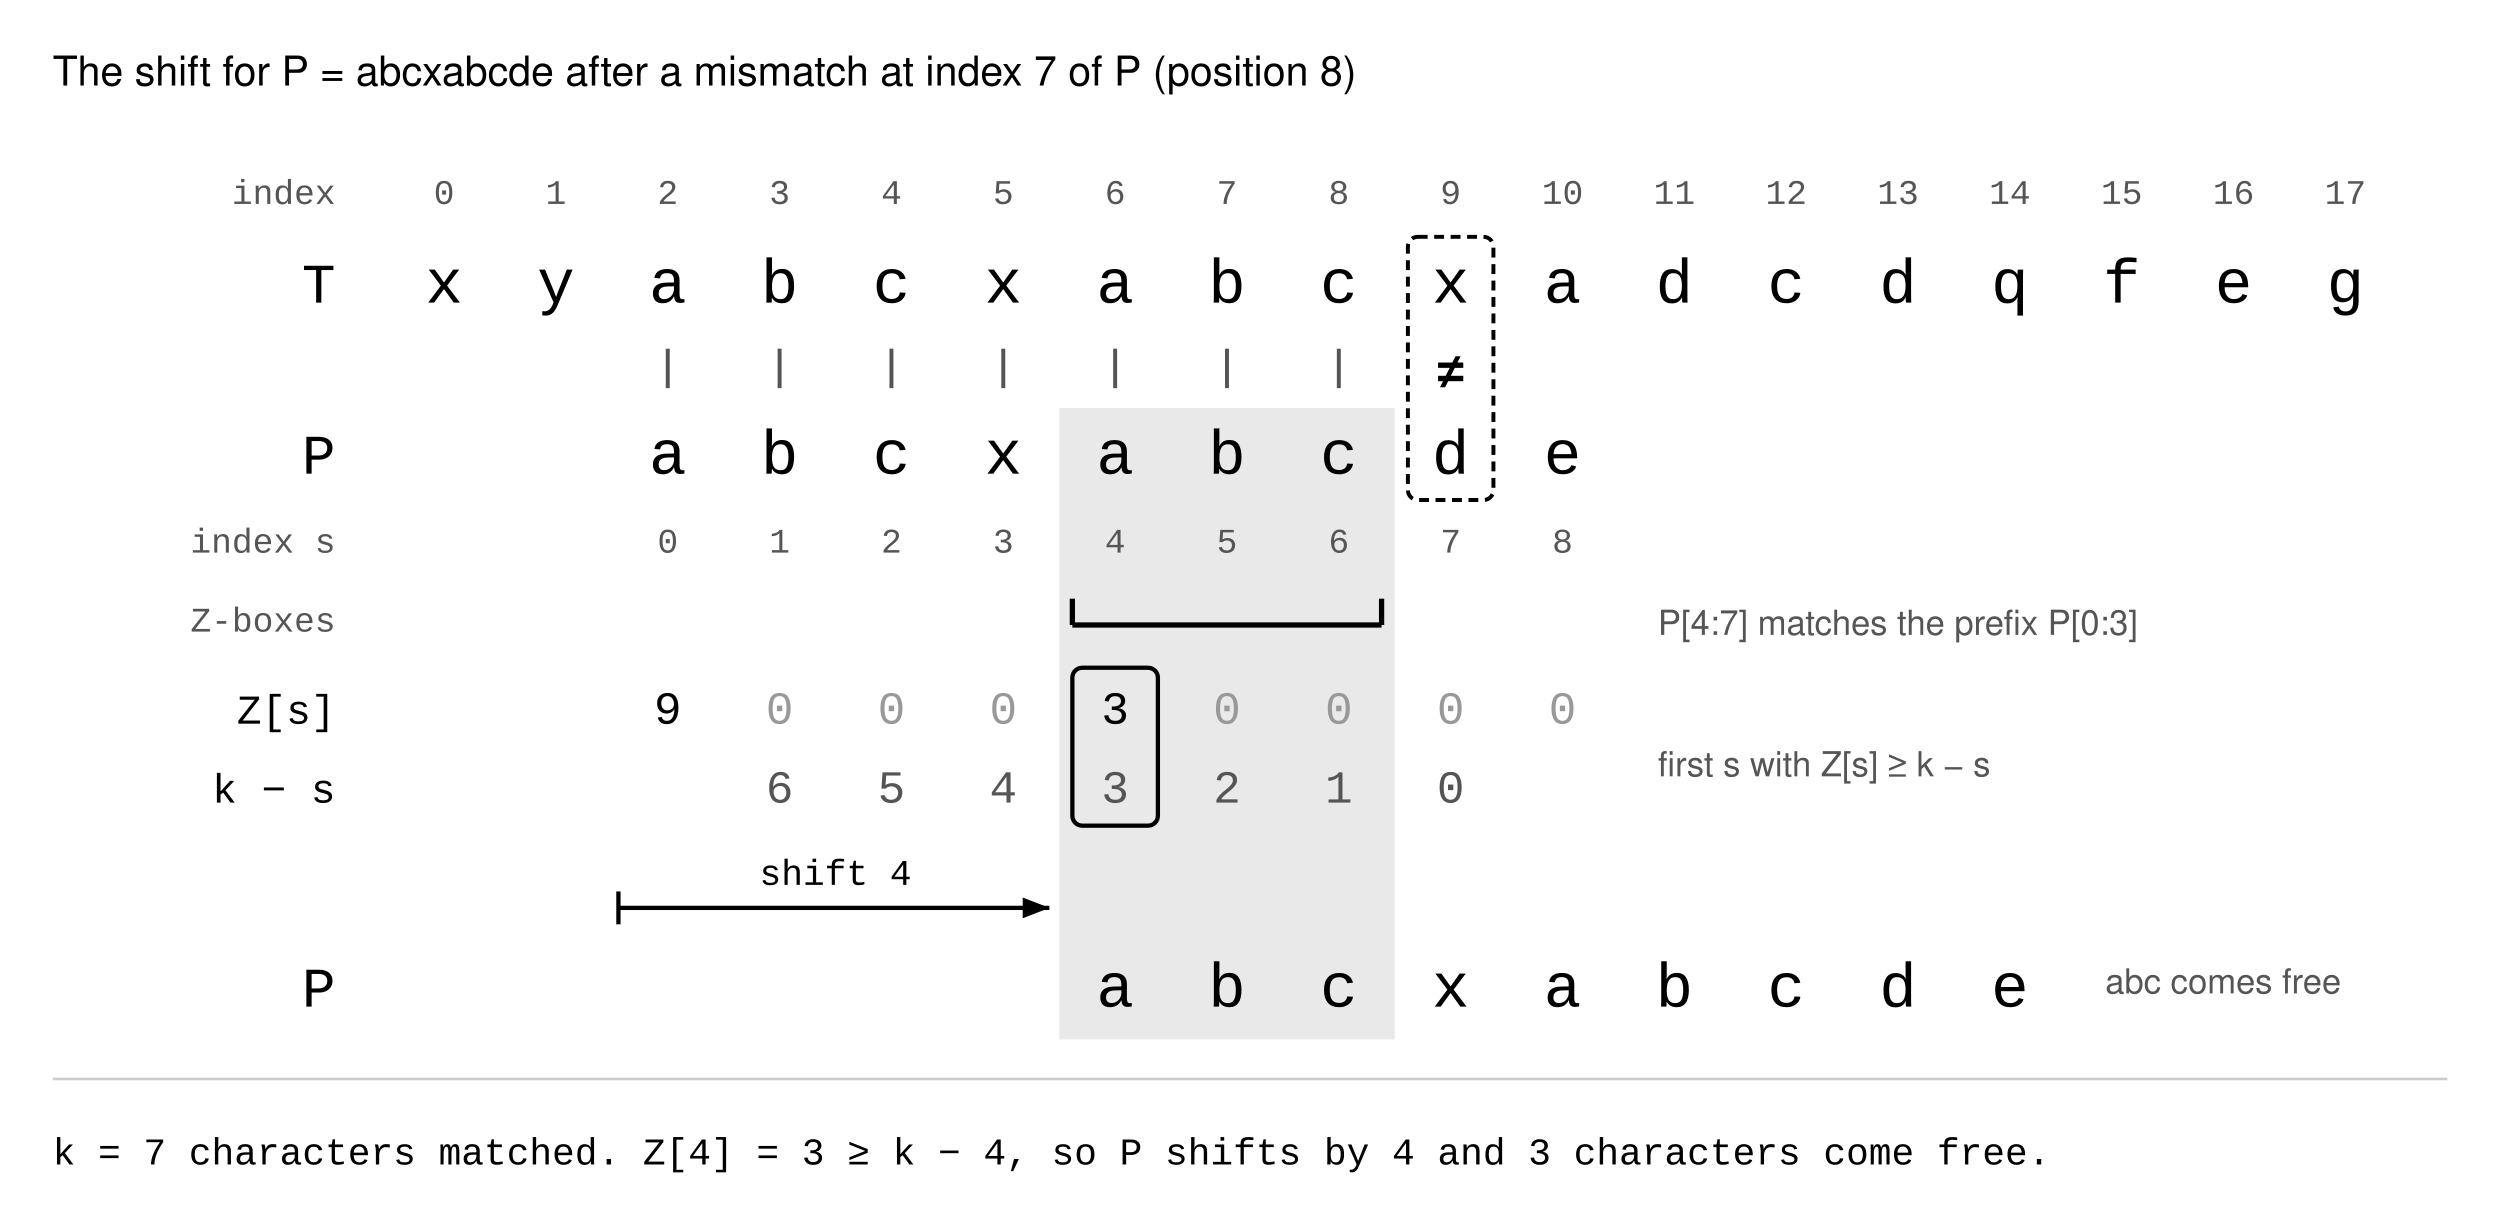
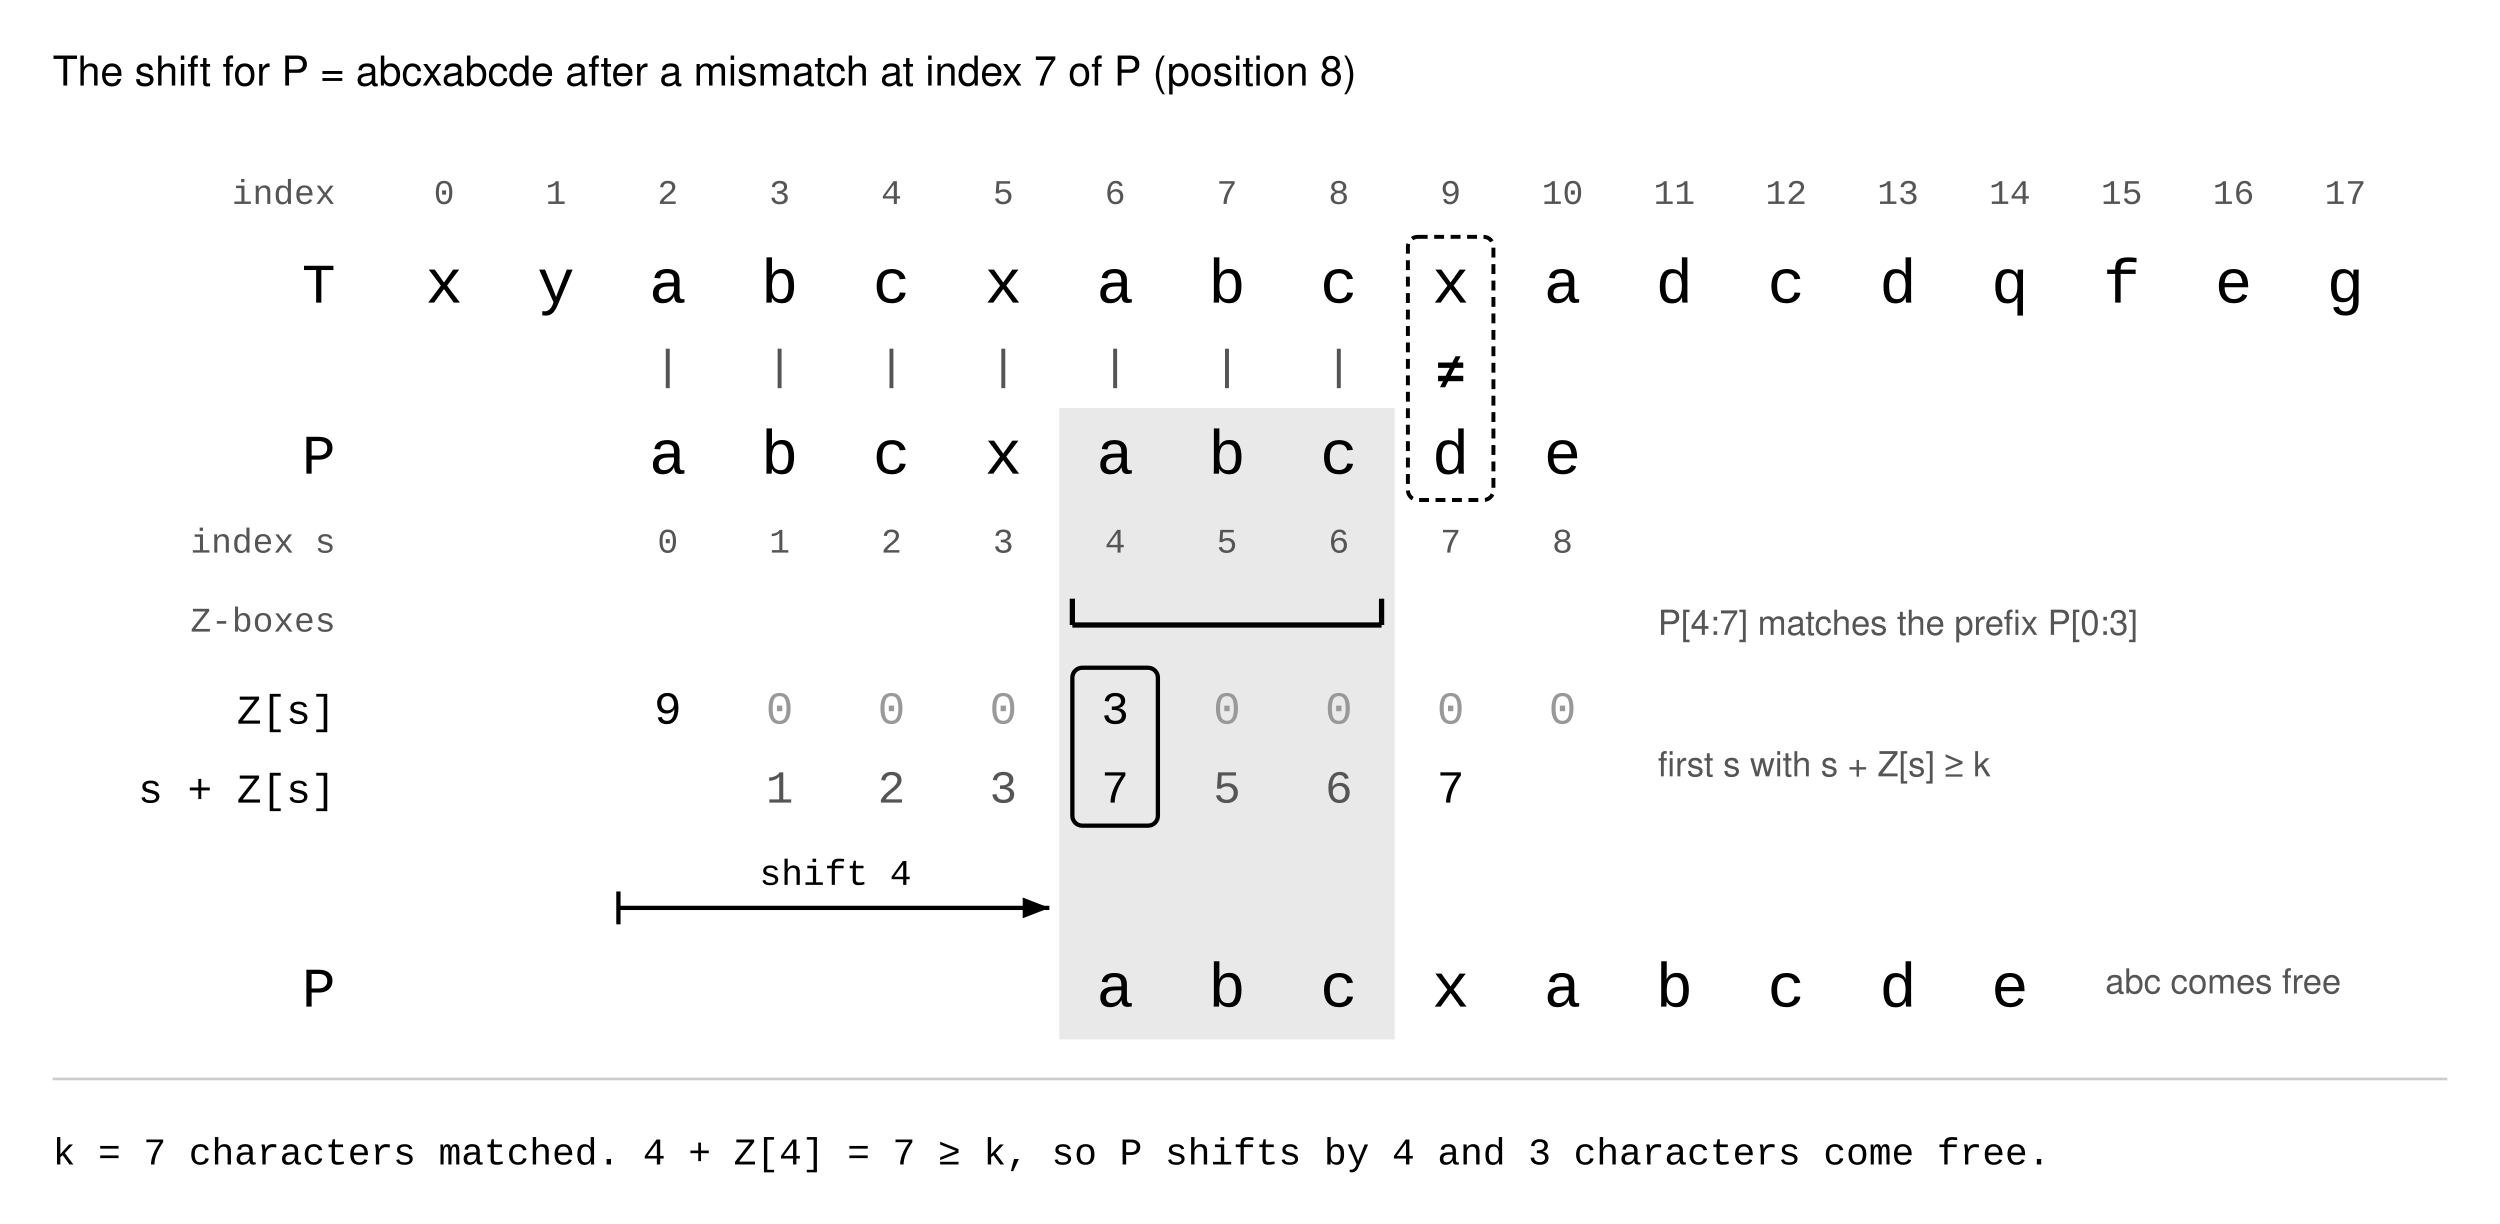
<svg xmlns="http://www.w3.org/2000/svg" width="760" height="372" viewBox="0 0 760 372">
  <text x="16.00" y="26.00" font-family="-apple-system, 'Helvetica Neue', Helvetica, Arial, sans-serif" font-size="12.50" fill="#000000" text-anchor="start" font-weight="normal" xml:space="preserve">The shift for P = abcxabcde after a mismatch at index 7 of P (position 8)</text>
  <rect x="322.00" y="124.00" width="102.00" height="192.00" fill="#e9e9e9" stroke="none" stroke-width="1.00" rx="0.0" />
  <text x="102.00" y="62.00" font-family="ui-monospace, 'SF Mono', Menlo, Consolas, 'Courier New', monospace" font-size="10.50" fill="#555555" text-anchor="end" font-weight="normal" xml:space="preserve">index</text>
  <text x="135.00" y="62.00" font-family="ui-monospace, 'SF Mono', Menlo, Consolas, 'Courier New', monospace" font-size="10.50" fill="#555555" text-anchor="middle" font-weight="normal" xml:space="preserve">0</text>
  <text x="169.00" y="62.00" font-family="ui-monospace, 'SF Mono', Menlo, Consolas, 'Courier New', monospace" font-size="10.50" fill="#555555" text-anchor="middle" font-weight="normal" xml:space="preserve">1</text>
  <text x="203.00" y="62.00" font-family="ui-monospace, 'SF Mono', Menlo, Consolas, 'Courier New', monospace" font-size="10.50" fill="#555555" text-anchor="middle" font-weight="normal" xml:space="preserve">2</text>
  <text x="237.00" y="62.00" font-family="ui-monospace, 'SF Mono', Menlo, Consolas, 'Courier New', monospace" font-size="10.50" fill="#555555" text-anchor="middle" font-weight="normal" xml:space="preserve">3</text>
  <text x="271.00" y="62.00" font-family="ui-monospace, 'SF Mono', Menlo, Consolas, 'Courier New', monospace" font-size="10.50" fill="#555555" text-anchor="middle" font-weight="normal" xml:space="preserve">4</text>
  <text x="305.00" y="62.00" font-family="ui-monospace, 'SF Mono', Menlo, Consolas, 'Courier New', monospace" font-size="10.50" fill="#555555" text-anchor="middle" font-weight="normal" xml:space="preserve">5</text>
  <text x="339.00" y="62.00" font-family="ui-monospace, 'SF Mono', Menlo, Consolas, 'Courier New', monospace" font-size="10.50" fill="#555555" text-anchor="middle" font-weight="normal" xml:space="preserve">6</text>
  <text x="373.00" y="62.00" font-family="ui-monospace, 'SF Mono', Menlo, Consolas, 'Courier New', monospace" font-size="10.50" fill="#555555" text-anchor="middle" font-weight="normal" xml:space="preserve">7</text>
  <text x="407.00" y="62.00" font-family="ui-monospace, 'SF Mono', Menlo, Consolas, 'Courier New', monospace" font-size="10.50" fill="#555555" text-anchor="middle" font-weight="normal" xml:space="preserve">8</text>
  <text x="441.00" y="62.00" font-family="ui-monospace, 'SF Mono', Menlo, Consolas, 'Courier New', monospace" font-size="10.50" fill="#555555" text-anchor="middle" font-weight="normal" xml:space="preserve">9</text>
  <text x="475.00" y="62.00" font-family="ui-monospace, 'SF Mono', Menlo, Consolas, 'Courier New', monospace" font-size="10.50" fill="#555555" text-anchor="middle" font-weight="normal" xml:space="preserve">10</text>
  <text x="509.00" y="62.00" font-family="ui-monospace, 'SF Mono', Menlo, Consolas, 'Courier New', monospace" font-size="10.50" fill="#555555" text-anchor="middle" font-weight="normal" xml:space="preserve">11</text>
  <text x="543.00" y="62.00" font-family="ui-monospace, 'SF Mono', Menlo, Consolas, 'Courier New', monospace" font-size="10.50" fill="#555555" text-anchor="middle" font-weight="normal" xml:space="preserve">12</text>
  <text x="577.00" y="62.00" font-family="ui-monospace, 'SF Mono', Menlo, Consolas, 'Courier New', monospace" font-size="10.50" fill="#555555" text-anchor="middle" font-weight="normal" xml:space="preserve">13</text>
  <text x="611.00" y="62.00" font-family="ui-monospace, 'SF Mono', Menlo, Consolas, 'Courier New', monospace" font-size="10.50" fill="#555555" text-anchor="middle" font-weight="normal" xml:space="preserve">14</text>
  <text x="645.00" y="62.00" font-family="ui-monospace, 'SF Mono', Menlo, Consolas, 'Courier New', monospace" font-size="10.50" fill="#555555" text-anchor="middle" font-weight="normal" xml:space="preserve">15</text>
  <text x="679.00" y="62.00" font-family="ui-monospace, 'SF Mono', Menlo, Consolas, 'Courier New', monospace" font-size="10.50" fill="#555555" text-anchor="middle" font-weight="normal" xml:space="preserve">16</text>
  <text x="713.00" y="62.00" font-family="ui-monospace, 'SF Mono', Menlo, Consolas, 'Courier New', monospace" font-size="10.50" fill="#555555" text-anchor="middle" font-weight="normal" xml:space="preserve">17</text>
  <text x="102.00" y="92.00" font-family="ui-monospace, 'SF Mono', Menlo, Consolas, 'Courier New', monospace" font-size="17.00" fill="#000000" text-anchor="end" font-weight="normal" xml:space="preserve">T</text>
  <text x="135.00" y="92.00" font-family="ui-monospace, 'SF Mono', Menlo, Consolas, 'Courier New', monospace" font-size="19.00" fill="#000000" text-anchor="middle" font-weight="normal" xml:space="preserve">x</text>
  <text x="169.00" y="92.00" font-family="ui-monospace, 'SF Mono', Menlo, Consolas, 'Courier New', monospace" font-size="19.00" fill="#000000" text-anchor="middle" font-weight="normal" xml:space="preserve">y</text>
  <text x="203.00" y="92.00" font-family="ui-monospace, 'SF Mono', Menlo, Consolas, 'Courier New', monospace" font-size="19.00" fill="#000000" text-anchor="middle" font-weight="normal" xml:space="preserve">a</text>
  <text x="237.00" y="92.00" font-family="ui-monospace, 'SF Mono', Menlo, Consolas, 'Courier New', monospace" font-size="19.00" fill="#000000" text-anchor="middle" font-weight="normal" xml:space="preserve">b</text>
  <text x="271.00" y="92.00" font-family="ui-monospace, 'SF Mono', Menlo, Consolas, 'Courier New', monospace" font-size="19.00" fill="#000000" text-anchor="middle" font-weight="normal" xml:space="preserve">c</text>
  <text x="305.00" y="92.00" font-family="ui-monospace, 'SF Mono', Menlo, Consolas, 'Courier New', monospace" font-size="19.00" fill="#000000" text-anchor="middle" font-weight="normal" xml:space="preserve">x</text>
  <text x="339.00" y="92.00" font-family="ui-monospace, 'SF Mono', Menlo, Consolas, 'Courier New', monospace" font-size="19.00" fill="#000000" text-anchor="middle" font-weight="normal" xml:space="preserve">a</text>
  <text x="373.00" y="92.00" font-family="ui-monospace, 'SF Mono', Menlo, Consolas, 'Courier New', monospace" font-size="19.00" fill="#000000" text-anchor="middle" font-weight="normal" xml:space="preserve">b</text>
  <text x="407.00" y="92.00" font-family="ui-monospace, 'SF Mono', Menlo, Consolas, 'Courier New', monospace" font-size="19.00" fill="#000000" text-anchor="middle" font-weight="normal" xml:space="preserve">c</text>
  <text x="441.00" y="92.00" font-family="ui-monospace, 'SF Mono', Menlo, Consolas, 'Courier New', monospace" font-size="19.00" fill="#000000" text-anchor="middle" font-weight="normal" xml:space="preserve">x</text>
  <text x="475.00" y="92.00" font-family="ui-monospace, 'SF Mono', Menlo, Consolas, 'Courier New', monospace" font-size="19.00" fill="#000000" text-anchor="middle" font-weight="normal" xml:space="preserve">a</text>
  <text x="509.00" y="92.00" font-family="ui-monospace, 'SF Mono', Menlo, Consolas, 'Courier New', monospace" font-size="19.00" fill="#000000" text-anchor="middle" font-weight="normal" xml:space="preserve">d</text>
  <text x="543.00" y="92.00" font-family="ui-monospace, 'SF Mono', Menlo, Consolas, 'Courier New', monospace" font-size="19.00" fill="#000000" text-anchor="middle" font-weight="normal" xml:space="preserve">c</text>
  <text x="577.00" y="92.00" font-family="ui-monospace, 'SF Mono', Menlo, Consolas, 'Courier New', monospace" font-size="19.00" fill="#000000" text-anchor="middle" font-weight="normal" xml:space="preserve">d</text>
  <text x="611.00" y="92.00" font-family="ui-monospace, 'SF Mono', Menlo, Consolas, 'Courier New', monospace" font-size="19.00" fill="#000000" text-anchor="middle" font-weight="normal" xml:space="preserve">q</text>
  <text x="645.00" y="92.00" font-family="ui-monospace, 'SF Mono', Menlo, Consolas, 'Courier New', monospace" font-size="19.00" fill="#000000" text-anchor="middle" font-weight="normal" xml:space="preserve">f</text>
  <text x="679.00" y="92.00" font-family="ui-monospace, 'SF Mono', Menlo, Consolas, 'Courier New', monospace" font-size="19.00" fill="#000000" text-anchor="middle" font-weight="normal" xml:space="preserve">e</text>
  <text x="713.00" y="92.00" font-family="ui-monospace, 'SF Mono', Menlo, Consolas, 'Courier New', monospace" font-size="19.00" fill="#000000" text-anchor="middle" font-weight="normal" xml:space="preserve">g</text>
  <line x1="203.00" y1="106.00" x2="203.00" y2="118.00" stroke="#555555" stroke-width="1.20" />
  <line x1="237.00" y1="106.00" x2="237.00" y2="118.00" stroke="#555555" stroke-width="1.20" />
  <line x1="271.00" y1="106.00" x2="271.00" y2="118.00" stroke="#555555" stroke-width="1.20" />
  <line x1="305.00" y1="106.00" x2="305.00" y2="118.00" stroke="#555555" stroke-width="1.20" />
  <line x1="339.00" y1="106.00" x2="339.00" y2="118.00" stroke="#555555" stroke-width="1.20" />
  <line x1="373.00" y1="106.00" x2="373.00" y2="118.00" stroke="#555555" stroke-width="1.20" />
  <line x1="407.00" y1="106.00" x2="407.00" y2="118.00" stroke="#555555" stroke-width="1.20" />
  <text x="441.00" y="118.00" font-family="ui-monospace, 'SF Mono', Menlo, Consolas, 'Courier New', monospace" font-size="15.00" fill="#000000" text-anchor="middle" font-weight="bold" xml:space="preserve">≠</text>
  <rect x="428.00" y="72.00" width="26.00" height="80.00" fill="none" stroke="#000000" stroke-width="1.20" rx="3.0" stroke-dasharray="3 2" />
  <text x="102.00" y="144.00" font-family="ui-monospace, 'SF Mono', Menlo, Consolas, 'Courier New', monospace" font-size="17.00" fill="#000000" text-anchor="end" font-weight="normal" xml:space="preserve">P</text>
  <text x="203.00" y="144.00" font-family="ui-monospace, 'SF Mono', Menlo, Consolas, 'Courier New', monospace" font-size="19.00" fill="#000000" text-anchor="middle" font-weight="normal" xml:space="preserve">a</text>
  <text x="237.00" y="144.00" font-family="ui-monospace, 'SF Mono', Menlo, Consolas, 'Courier New', monospace" font-size="19.00" fill="#000000" text-anchor="middle" font-weight="normal" xml:space="preserve">b</text>
  <text x="271.00" y="144.00" font-family="ui-monospace, 'SF Mono', Menlo, Consolas, 'Courier New', monospace" font-size="19.00" fill="#000000" text-anchor="middle" font-weight="normal" xml:space="preserve">c</text>
  <text x="305.00" y="144.00" font-family="ui-monospace, 'SF Mono', Menlo, Consolas, 'Courier New', monospace" font-size="19.00" fill="#000000" text-anchor="middle" font-weight="normal" xml:space="preserve">x</text>
  <text x="339.00" y="144.00" font-family="ui-monospace, 'SF Mono', Menlo, Consolas, 'Courier New', monospace" font-size="19.00" fill="#000000" text-anchor="middle" font-weight="normal" xml:space="preserve">a</text>
  <text x="373.00" y="144.00" font-family="ui-monospace, 'SF Mono', Menlo, Consolas, 'Courier New', monospace" font-size="19.00" fill="#000000" text-anchor="middle" font-weight="normal" xml:space="preserve">b</text>
  <text x="407.00" y="144.00" font-family="ui-monospace, 'SF Mono', Menlo, Consolas, 'Courier New', monospace" font-size="19.00" fill="#000000" text-anchor="middle" font-weight="normal" xml:space="preserve">c</text>
  <text x="441.00" y="144.00" font-family="ui-monospace, 'SF Mono', Menlo, Consolas, 'Courier New', monospace" font-size="19.00" fill="#000000" text-anchor="middle" font-weight="normal" xml:space="preserve">d</text>
  <text x="475.00" y="144.00" font-family="ui-monospace, 'SF Mono', Menlo, Consolas, 'Courier New', monospace" font-size="19.00" fill="#000000" text-anchor="middle" font-weight="normal" xml:space="preserve">e</text>
  <text x="102.00" y="168.00" font-family="ui-monospace, 'SF Mono', Menlo, Consolas, 'Courier New', monospace" font-size="10.50" fill="#555555" text-anchor="end" font-weight="normal" xml:space="preserve">index s</text>
  <text x="203.00" y="168.00" font-family="ui-monospace, 'SF Mono', Menlo, Consolas, 'Courier New', monospace" font-size="10.50" fill="#555555" text-anchor="middle" font-weight="normal" xml:space="preserve">0</text>
  <text x="237.00" y="168.00" font-family="ui-monospace, 'SF Mono', Menlo, Consolas, 'Courier New', monospace" font-size="10.50" fill="#555555" text-anchor="middle" font-weight="normal" xml:space="preserve">1</text>
  <text x="271.00" y="168.00" font-family="ui-monospace, 'SF Mono', Menlo, Consolas, 'Courier New', monospace" font-size="10.50" fill="#555555" text-anchor="middle" font-weight="normal" xml:space="preserve">2</text>
  <text x="305.00" y="168.00" font-family="ui-monospace, 'SF Mono', Menlo, Consolas, 'Courier New', monospace" font-size="10.50" fill="#555555" text-anchor="middle" font-weight="normal" xml:space="preserve">3</text>
  <text x="339.00" y="168.00" font-family="ui-monospace, 'SF Mono', Menlo, Consolas, 'Courier New', monospace" font-size="10.50" fill="#555555" text-anchor="middle" font-weight="normal" xml:space="preserve">4</text>
  <text x="373.00" y="168.00" font-family="ui-monospace, 'SF Mono', Menlo, Consolas, 'Courier New', monospace" font-size="10.50" fill="#555555" text-anchor="middle" font-weight="normal" xml:space="preserve">5</text>
  <text x="407.00" y="168.00" font-family="ui-monospace, 'SF Mono', Menlo, Consolas, 'Courier New', monospace" font-size="10.50" fill="#555555" text-anchor="middle" font-weight="normal" xml:space="preserve">6</text>
  <text x="441.00" y="168.00" font-family="ui-monospace, 'SF Mono', Menlo, Consolas, 'Courier New', monospace" font-size="10.50" fill="#555555" text-anchor="middle" font-weight="normal" xml:space="preserve">7</text>
  <text x="475.00" y="168.00" font-family="ui-monospace, 'SF Mono', Menlo, Consolas, 'Courier New', monospace" font-size="10.50" fill="#555555" text-anchor="middle" font-weight="normal" xml:space="preserve">8</text>
  <line x1="326.00" y1="190.00" x2="420.00" y2="190.00" stroke="#000000" stroke-width="1.60" />
  <line x1="326.00" y1="190.00" x2="326.00" y2="182.00" stroke="#000000" stroke-width="1.60" />
  <line x1="420.00" y1="190.00" x2="420.00" y2="182.00" stroke="#000000" stroke-width="1.60" />
  <text x="102.00" y="192.00" font-family="ui-monospace, 'SF Mono', Menlo, Consolas, 'Courier New', monospace" font-size="10.50" fill="#555555" text-anchor="end" font-weight="normal" xml:space="preserve">Z-boxes</text>
  <text x="504.00" y="193.00" font-family="-apple-system, 'Helvetica Neue', Helvetica, Arial, sans-serif" font-size="10.50" fill="#555555" text-anchor="start" font-weight="normal" xml:space="preserve">P[4:7] matches the prefix P[0:3]</text>
  <text x="102.00" y="220.00" font-family="ui-monospace, 'SF Mono', Menlo, Consolas, 'Courier New', monospace" font-size="12.50" fill="#000000" text-anchor="end" font-weight="normal" xml:space="preserve">Z[s]</text>
  <text x="203.00" y="220.00" font-family="ui-monospace, 'SF Mono', Menlo, Consolas, 'Courier New', monospace" font-size="14.00" fill="#000000" text-anchor="middle" font-weight="normal" xml:space="preserve">9</text>
  <text x="237.00" y="220.00" font-family="ui-monospace, 'SF Mono', Menlo, Consolas, 'Courier New', monospace" font-size="14.00" fill="#999999" text-anchor="middle" font-weight="normal" xml:space="preserve">0</text>
  <text x="271.00" y="220.00" font-family="ui-monospace, 'SF Mono', Menlo, Consolas, 'Courier New', monospace" font-size="14.00" fill="#999999" text-anchor="middle" font-weight="normal" xml:space="preserve">0</text>
  <text x="305.00" y="220.00" font-family="ui-monospace, 'SF Mono', Menlo, Consolas, 'Courier New', monospace" font-size="14.00" fill="#999999" text-anchor="middle" font-weight="normal" xml:space="preserve">0</text>
  <text x="339.00" y="220.00" font-family="ui-monospace, 'SF Mono', Menlo, Consolas, 'Courier New', monospace" font-size="14.00" fill="#000000" text-anchor="middle" font-weight="normal" xml:space="preserve">3</text>
  <text x="373.00" y="220.00" font-family="ui-monospace, 'SF Mono', Menlo, Consolas, 'Courier New', monospace" font-size="14.00" fill="#999999" text-anchor="middle" font-weight="normal" xml:space="preserve">0</text>
  <text x="407.00" y="220.00" font-family="ui-monospace, 'SF Mono', Menlo, Consolas, 'Courier New', monospace" font-size="14.00" fill="#999999" text-anchor="middle" font-weight="normal" xml:space="preserve">0</text>
  <text x="441.00" y="220.00" font-family="ui-monospace, 'SF Mono', Menlo, Consolas, 'Courier New', monospace" font-size="14.00" fill="#999999" text-anchor="middle" font-weight="normal" xml:space="preserve">0</text>
  <text x="475.00" y="220.00" font-family="ui-monospace, 'SF Mono', Menlo, Consolas, 'Courier New', monospace" font-size="14.00" fill="#999999" text-anchor="middle" font-weight="normal" xml:space="preserve">0</text>
-   <text x="102.00" y="244.00" font-family="ui-monospace, 'SF Mono', Menlo, Consolas, 'Courier New', monospace" font-size="12.50" fill="#000000" text-anchor="end" font-weight="normal" xml:space="preserve">k − s</text>
-   <text x="237.00" y="244.00" font-family="ui-monospace, 'SF Mono', Menlo, Consolas, 'Courier New', monospace" font-size="14.00" fill="#555555" text-anchor="middle" font-weight="normal" xml:space="preserve">6</text>
-   <text x="271.00" y="244.00" font-family="ui-monospace, 'SF Mono', Menlo, Consolas, 'Courier New', monospace" font-size="14.00" fill="#555555" text-anchor="middle" font-weight="normal" xml:space="preserve">5</text>
-   <text x="305.00" y="244.00" font-family="ui-monospace, 'SF Mono', Menlo, Consolas, 'Courier New', monospace" font-size="14.00" fill="#555555" text-anchor="middle" font-weight="normal" xml:space="preserve">4</text>
-   <text x="339.00" y="244.00" font-family="ui-monospace, 'SF Mono', Menlo, Consolas, 'Courier New', monospace" font-size="14.00" fill="#555555" text-anchor="middle" font-weight="normal" xml:space="preserve">3</text>
-   <text x="373.00" y="244.00" font-family="ui-monospace, 'SF Mono', Menlo, Consolas, 'Courier New', monospace" font-size="14.00" fill="#555555" text-anchor="middle" font-weight="normal" xml:space="preserve">2</text>
-   <text x="407.00" y="244.00" font-family="ui-monospace, 'SF Mono', Menlo, Consolas, 'Courier New', monospace" font-size="14.00" fill="#555555" text-anchor="middle" font-weight="normal" xml:space="preserve">1</text>
-   <text x="441.00" y="244.00" font-family="ui-monospace, 'SF Mono', Menlo, Consolas, 'Courier New', monospace" font-size="14.00" fill="#555555" text-anchor="middle" font-weight="normal" xml:space="preserve">0</text>
+   <text x="102.00" y="244.00" font-family="ui-monospace, 'SF Mono', Menlo, Consolas, 'Courier New', monospace" font-size="12.50" fill="#000000" text-anchor="end" font-weight="normal" xml:space="preserve">s + Z[s]</text>
+   <text x="237.00" y="244.00" font-family="ui-monospace, 'SF Mono', Menlo, Consolas, 'Courier New', monospace" font-size="14.00" fill="#555555" text-anchor="middle" font-weight="normal" xml:space="preserve">1</text>
+   <text x="271.00" y="244.00" font-family="ui-monospace, 'SF Mono', Menlo, Consolas, 'Courier New', monospace" font-size="14.00" fill="#555555" text-anchor="middle" font-weight="normal" xml:space="preserve">2</text>
+   <text x="305.00" y="244.00" font-family="ui-monospace, 'SF Mono', Menlo, Consolas, 'Courier New', monospace" font-size="14.00" fill="#555555" text-anchor="middle" font-weight="normal" xml:space="preserve">3</text>
+   <text x="339.00" y="244.00" font-family="ui-monospace, 'SF Mono', Menlo, Consolas, 'Courier New', monospace" font-size="14.00" fill="#000000" text-anchor="middle" font-weight="normal" xml:space="preserve">7</text>
+   <text x="373.00" y="244.00" font-family="ui-monospace, 'SF Mono', Menlo, Consolas, 'Courier New', monospace" font-size="14.00" fill="#555555" text-anchor="middle" font-weight="normal" xml:space="preserve">5</text>
+   <text x="407.00" y="244.00" font-family="ui-monospace, 'SF Mono', Menlo, Consolas, 'Courier New', monospace" font-size="14.00" fill="#555555" text-anchor="middle" font-weight="normal" xml:space="preserve">6</text>
+   <text x="441.00" y="244.00" font-family="ui-monospace, 'SF Mono', Menlo, Consolas, 'Courier New', monospace" font-size="14.00" fill="#000000" text-anchor="middle" font-weight="normal" xml:space="preserve">7</text>
  <rect x="326.00" y="203.00" width="26.00" height="48.00" fill="none" stroke="#000000" stroke-width="1.30" rx="3.0" />
-   <text x="504.00" y="236.00" font-family="-apple-system, 'Helvetica Neue', Helvetica, Arial, sans-serif" font-size="10.50" fill="#555555" text-anchor="start" font-weight="normal" xml:space="preserve">first s with Z[s] ≥ k − s</text>
+   <text x="504.00" y="236.00" font-family="-apple-system, 'Helvetica Neue', Helvetica, Arial, sans-serif" font-size="10.50" fill="#555555" text-anchor="start" font-weight="normal" xml:space="preserve">first s with s + Z[s] ≥ k</text>
  <line x1="188.00" y1="276.00" x2="319.00" y2="276.00" stroke="#000000" stroke-width="1.30" />
  <path d="M 319.00 276.00 L 310.90 279.15 L 310.90 272.85 Z" fill="#000000" />
  <line x1="188.00" y1="271.00" x2="188.00" y2="281.00" stroke="#000000" stroke-width="1.30" />
  <text x="254.00" y="269.00" font-family="ui-monospace, 'SF Mono', Menlo, Consolas, 'Courier New', monospace" font-size="11.00" fill="#000000" text-anchor="middle" font-weight="normal" xml:space="preserve">shift 4</text>
  <text x="102.00" y="306.00" font-family="ui-monospace, 'SF Mono', Menlo, Consolas, 'Courier New', monospace" font-size="17.00" fill="#000000" text-anchor="end" font-weight="normal" xml:space="preserve">P</text>
  <text x="339.00" y="306.00" font-family="ui-monospace, 'SF Mono', Menlo, Consolas, 'Courier New', monospace" font-size="19.00" fill="#000000" text-anchor="middle" font-weight="normal" xml:space="preserve">a</text>
  <text x="373.00" y="306.00" font-family="ui-monospace, 'SF Mono', Menlo, Consolas, 'Courier New', monospace" font-size="19.00" fill="#000000" text-anchor="middle" font-weight="normal" xml:space="preserve">b</text>
  <text x="407.00" y="306.00" font-family="ui-monospace, 'SF Mono', Menlo, Consolas, 'Courier New', monospace" font-size="19.00" fill="#000000" text-anchor="middle" font-weight="normal" xml:space="preserve">c</text>
  <text x="441.00" y="306.00" font-family="ui-monospace, 'SF Mono', Menlo, Consolas, 'Courier New', monospace" font-size="19.00" fill="#000000" text-anchor="middle" font-weight="normal" xml:space="preserve">x</text>
  <text x="475.00" y="306.00" font-family="ui-monospace, 'SF Mono', Menlo, Consolas, 'Courier New', monospace" font-size="19.00" fill="#000000" text-anchor="middle" font-weight="normal" xml:space="preserve">a</text>
  <text x="509.00" y="306.00" font-family="ui-monospace, 'SF Mono', Menlo, Consolas, 'Courier New', monospace" font-size="19.00" fill="#000000" text-anchor="middle" font-weight="normal" xml:space="preserve">b</text>
  <text x="543.00" y="306.00" font-family="ui-monospace, 'SF Mono', Menlo, Consolas, 'Courier New', monospace" font-size="19.00" fill="#000000" text-anchor="middle" font-weight="normal" xml:space="preserve">c</text>
  <text x="577.00" y="306.00" font-family="ui-monospace, 'SF Mono', Menlo, Consolas, 'Courier New', monospace" font-size="19.00" fill="#000000" text-anchor="middle" font-weight="normal" xml:space="preserve">d</text>
  <text x="611.00" y="306.00" font-family="ui-monospace, 'SF Mono', Menlo, Consolas, 'Courier New', monospace" font-size="19.00" fill="#000000" text-anchor="middle" font-weight="normal" xml:space="preserve">e</text>
  <text x="640.00" y="302.00" font-family="-apple-system, 'Helvetica Neue', Helvetica, Arial, sans-serif" font-size="10.50" fill="#555555" text-anchor="start" font-weight="normal" xml:space="preserve">abc comes free</text>
  <line x1="16.00" y1="328.00" x2="744.00" y2="328.00" stroke="#cccccc" stroke-width="0.80" />
-   <text x="16.00" y="354.00" font-family="ui-monospace, 'SF Mono', Menlo, Consolas, 'Courier New', monospace" font-size="11.50" fill="#000000" text-anchor="start" font-weight="normal" xml:space="preserve">k = 7 characters matched. Z[4] = 3 ≥ k − 4, so P shifts by 4 and 3 characters come free.</text>
+   <text x="16.00" y="354.00" font-family="ui-monospace, 'SF Mono', Menlo, Consolas, 'Courier New', monospace" font-size="11.50" fill="#000000" text-anchor="start" font-weight="normal" xml:space="preserve">k = 7 characters matched. 4 + Z[4] = 7 ≥ k, so P shifts by 4 and 3 characters come free.</text>
</svg>
